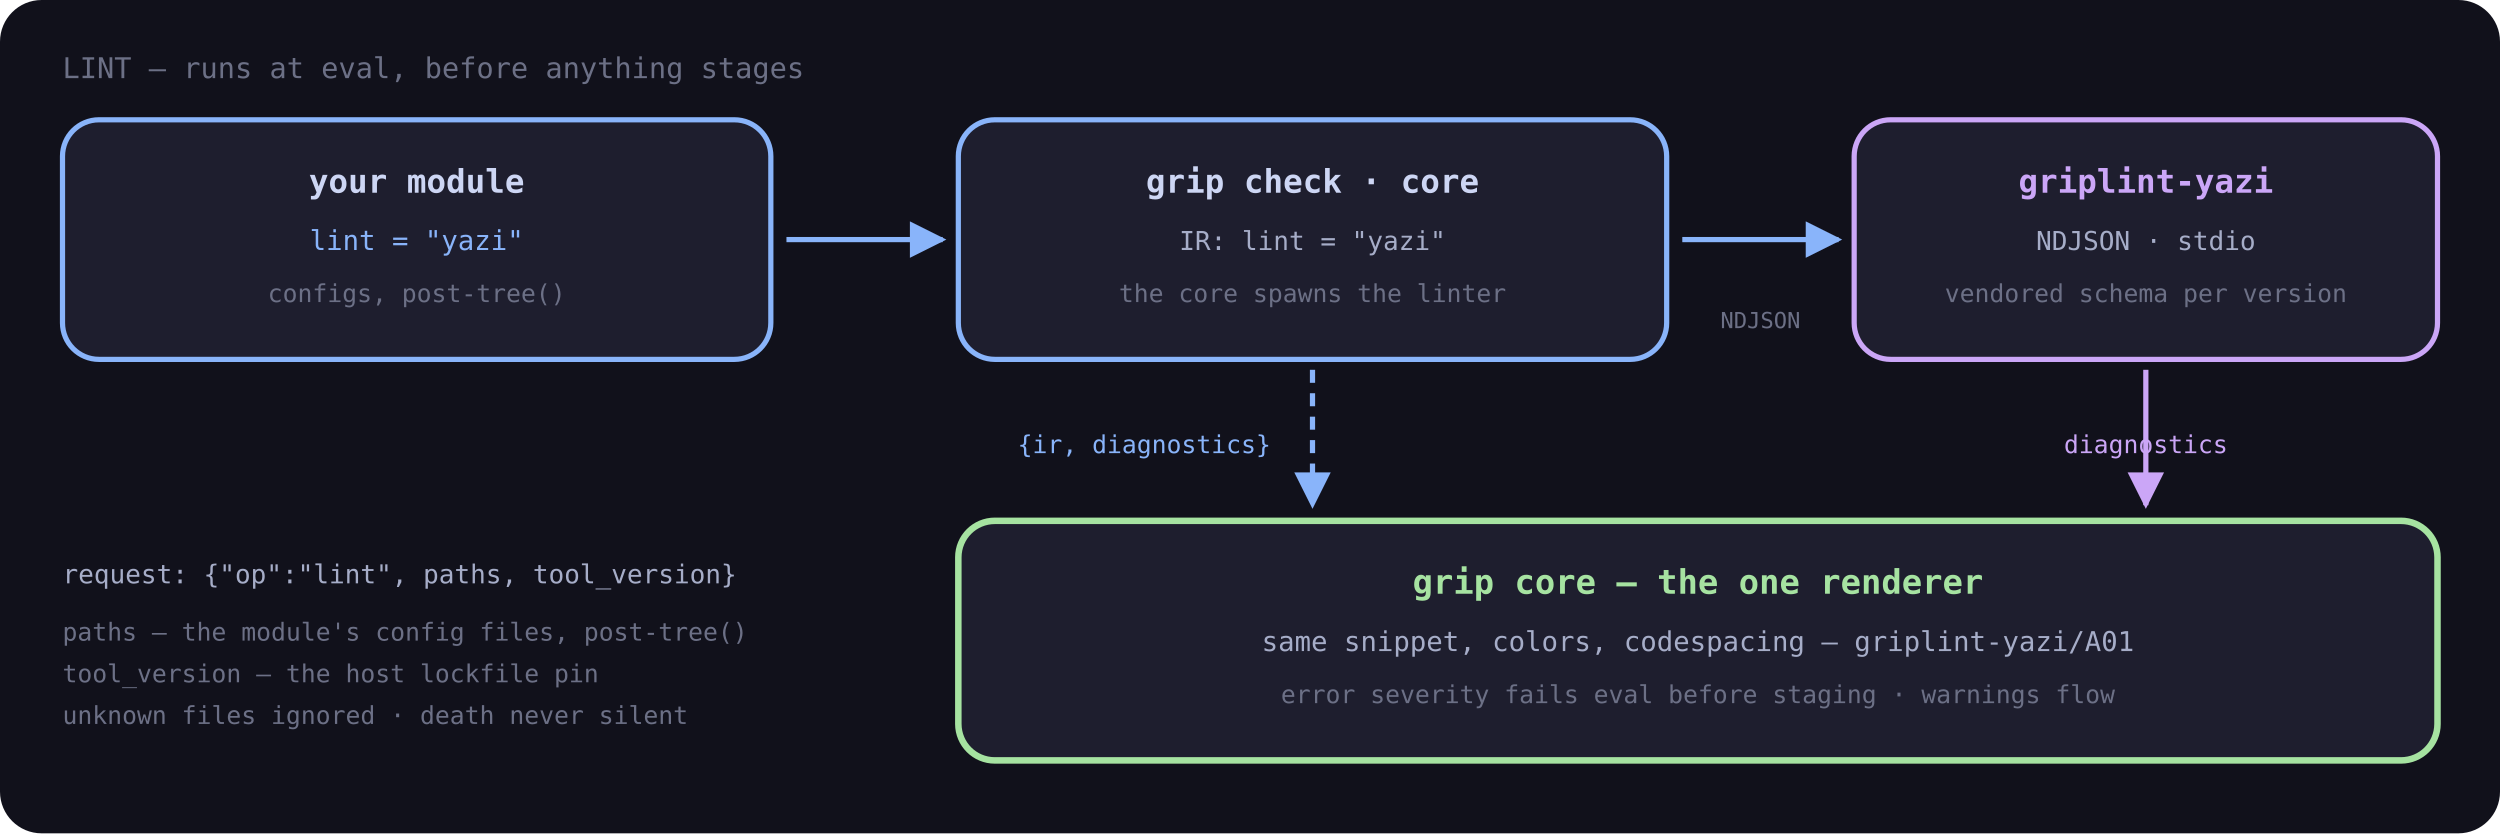
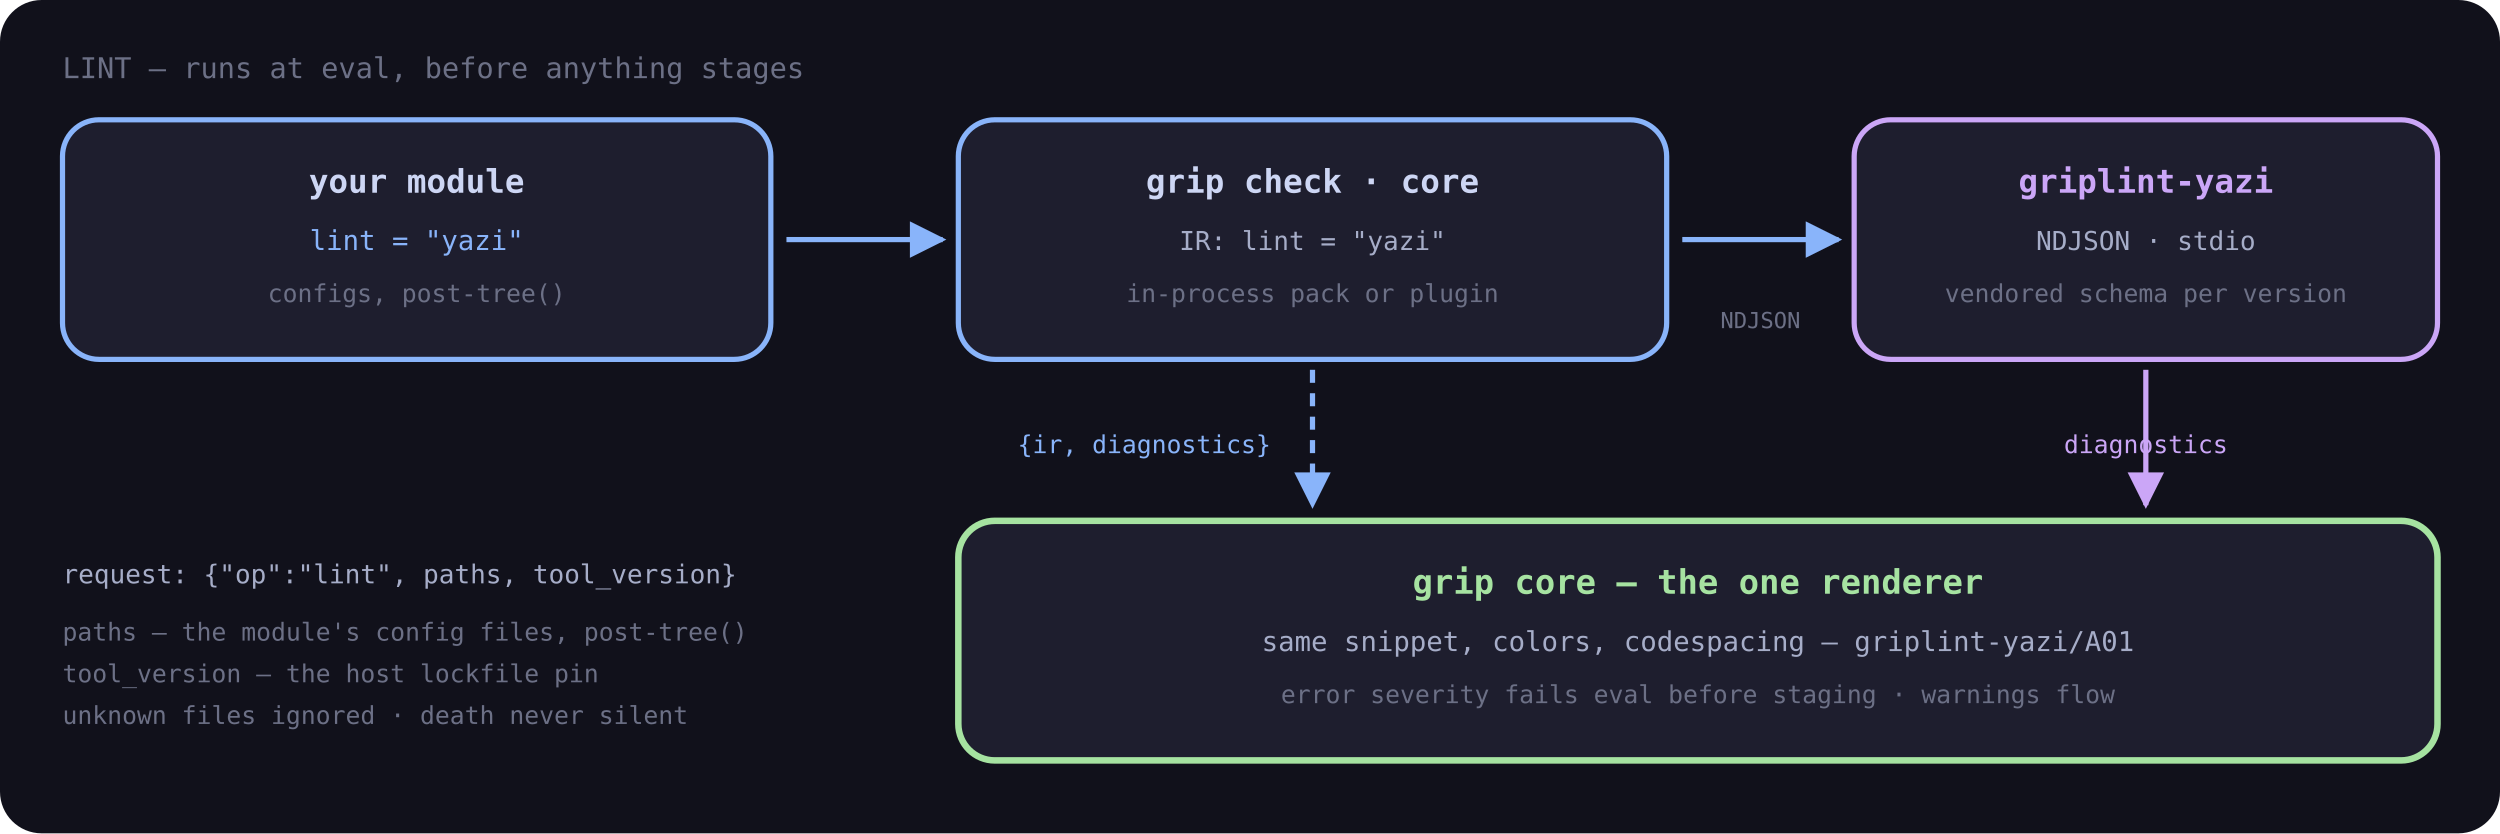
<svg xmlns="http://www.w3.org/2000/svg" viewBox="0 0 960 320" font-family="DejaVu Sans Mono, monospace">
  <defs>
    <marker id="arr" viewBox="0 0 10 10" refX="9" refY="5" markerWidth="7" markerHeight="7" orient="auto-start-reverse">
      <path d="M 0 0 L 10 5 L 0 10 z" fill="#89b4fa" />
    </marker>
    <marker id="arrg" viewBox="0 0 10 10" refX="9" refY="5" markerWidth="7" markerHeight="7" orient="auto-start-reverse">
      <path d="M 0 0 L 10 5 L 0 10 z" fill="#a6e3a1" />
    </marker>
    <marker id="arrm" viewBox="0 0 10 10" refX="9" refY="5" markerWidth="7" markerHeight="7" orient="auto-start-reverse">
      <path d="M 0 0 L 10 5 L 0 10 z" fill="#cba6f7" />
    </marker>
  </defs>
  <rect width="960" height="320" rx="16" fill="#11111b" />
  <text x="24" y="30" font-size="11" fill="#6c7086">LINT — runs at eval, before anything stages</text>
  <rect x="24" y="46" width="272" height="92" rx="14" fill="#1e1e2e" stroke="#89b4fa" stroke-width="2" />
  <text x="160" y="74" text-anchor="middle" font-size="12.5" font-weight="bold" fill="#cdd6f4">your module</text>
  <text x="160" y="96" text-anchor="middle" font-size="10.5" fill="#89b4fa">lint = "yazi"</text>
  <text x="160" y="116" text-anchor="middle" font-size="9.5" fill="#6c7086">configs, post-tree()</text>
  <line x1="302" y1="92" x2="362" y2="92" stroke="#89b4fa" stroke-width="2" marker-end="url(#arr)" />
  <rect x="368" y="46" width="272" height="92" rx="14" fill="#1e1e2e" stroke="#89b4fa" stroke-width="2" />
  <text x="504" y="74" text-anchor="middle" font-size="12.5" font-weight="bold" fill="#cdd6f4">grip check · core</text>
  <text x="504" y="96" text-anchor="middle" font-size="10" fill="#a6adc8">IR: lint = "yazi"</text>
-   <text x="504" y="116" text-anchor="middle" font-size="9.5" fill="#6c7086">the core spawns the linter</text>
+   <text x="504" y="116" text-anchor="middle" font-size="9.5" fill="#6c7086">in-process pack or plugin</text>
  <line x1="646" y1="92" x2="706" y2="92" stroke="#89b4fa" stroke-width="2" marker-end="url(#arr)" />
  <text x="676" y="126" text-anchor="middle" font-size="8.5" fill="#6c7086">NDJSON</text>
  <rect x="712" y="46" width="224" height="92" rx="14" fill="#1e1e2e" stroke="#cba6f7" stroke-width="2" />
  <text x="824" y="74" text-anchor="middle" font-size="12.5" font-weight="bold" fill="#cba6f7">griplint-yazi</text>
  <text x="824" y="96" text-anchor="middle" font-size="10" fill="#a6adc8">NDJSON · stdio</text>
  <text x="824" y="116" text-anchor="middle" font-size="9.5" fill="#6c7086">vendored schema per version</text>
  <line x1="504" y1="142" x2="504" y2="194" stroke="#89b4fa" stroke-width="2" stroke-dasharray="5 4" marker-end="url(#arr)" />
  <text x="488" y="174" text-anchor="end" font-size="9.5" fill="#89b4fa">{ir, diagnostics}</text>
  <line x1="824" y1="142" x2="824" y2="194" stroke="#cba6f7" stroke-width="2" marker-end="url(#arrm)" />
  <text x="824" y="174" text-anchor="middle" font-size="9.5" fill="#cba6f7">diagnostics</text>
  <rect x="368" y="200" width="568" height="92" rx="14" fill="#1e1e2e" stroke="#a6e3a1" stroke-width="2.5" />
  <text x="652" y="228" text-anchor="middle" font-size="13" font-weight="bold" fill="#a6e3a1">grip core — the one renderer</text>
  <text x="652" y="250" text-anchor="middle" font-size="10.5" fill="#a6adc8">same snippet, colors, codespacing — griplint-yazi/A01</text>
  <text x="652" y="270" text-anchor="middle" font-size="9.5" fill="#6c7086">error severity fails eval before staging · warnings flow</text>
  <text x="24" y="224" font-size="10" fill="#a6adc8">request: {"op":"lint", paths, tool_version}</text>
  <text x="24" y="246" font-size="9.5" fill="#6c7086">paths — the module's config files, post-tree()</text>
  <text x="24" y="262" font-size="9.5" fill="#6c7086">tool_version — the host lockfile pin</text>
  <text x="24" y="278" font-size="9.5" fill="#6c7086">unknown files ignored · death never silent</text>
</svg>
